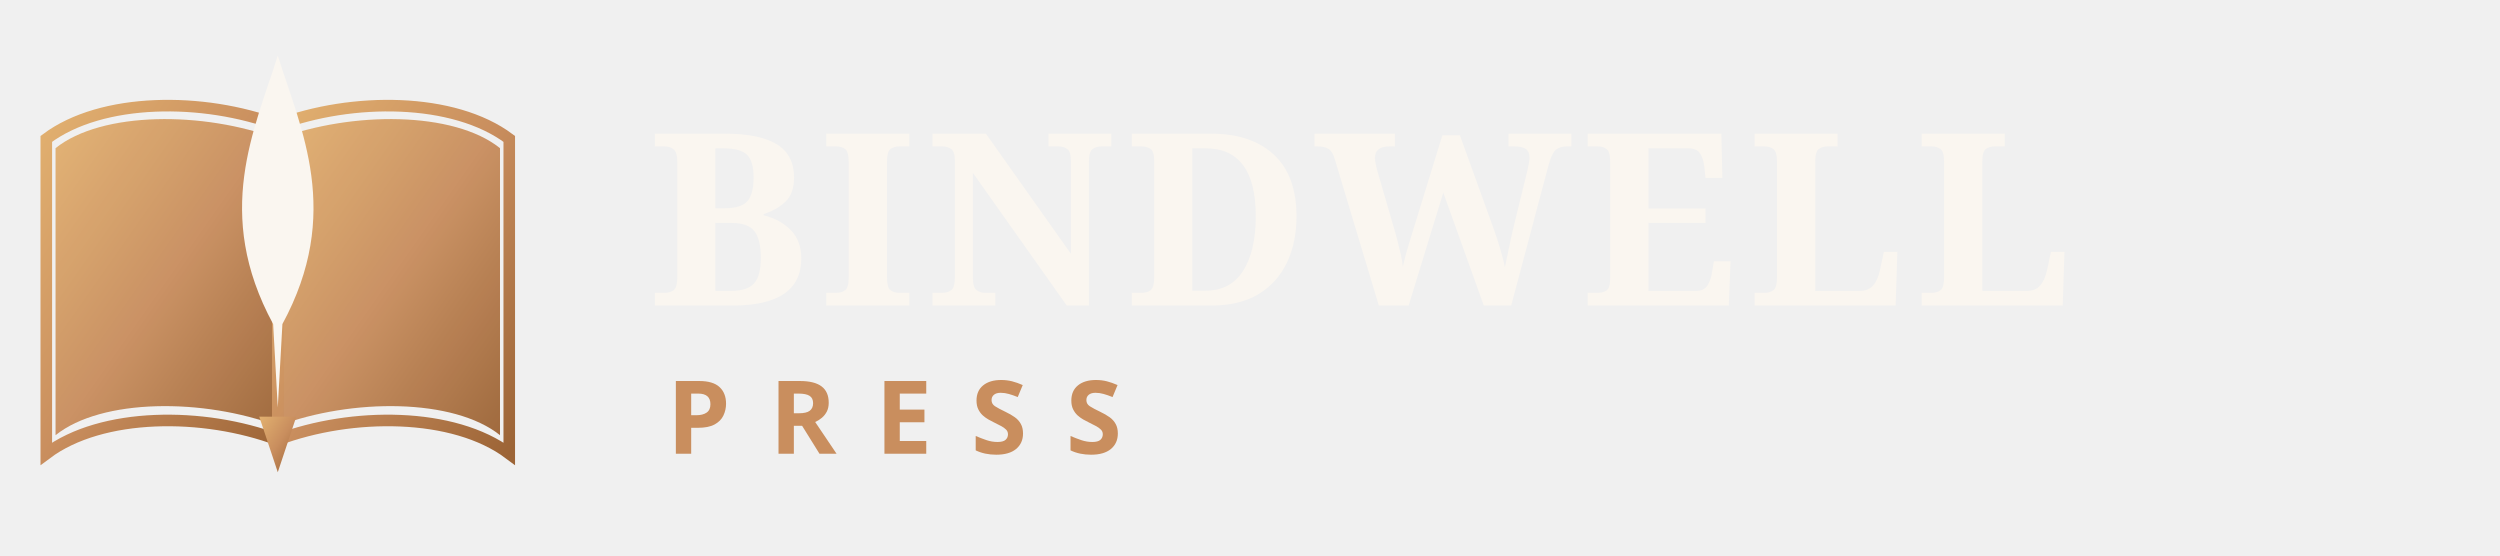
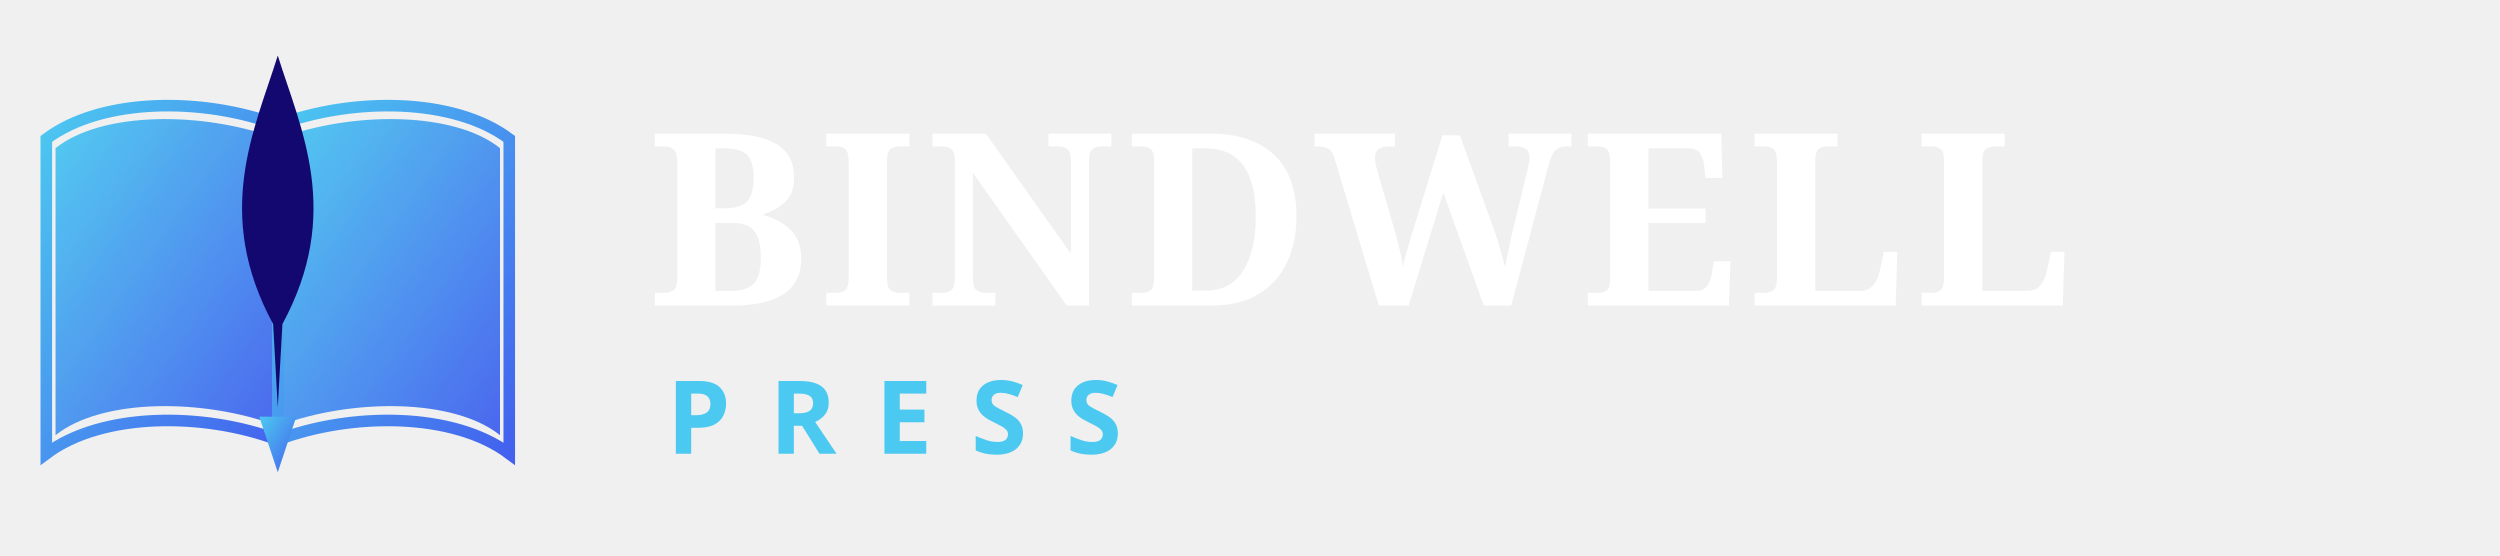
<svg xmlns="http://www.w3.org/2000/svg" viewBox="0 0 540 120" width="540" height="120">
  <defs>
-     <linearGradient id="goldGrad" x1="0%" y1="0%" x2="100%" y2="100%">
-       <stop offset="0%" stop-color="#E2B170" />
-       <stop offset="50%" stop-color="#C98E5E" />
-       <stop offset="100%" stop-color="#9C6436" />
+     <linearGradient id="blueGradWhite" x1="0%" y1="0%" x2="100%" y2="100%">
+       <stop offset="0%" stop-color="#4CC9F0" />
+       <stop offset="50%" stop-color="#4895EF" />
+       <stop offset="100%" stop-color="#4361EE" />
    </linearGradient>
  </defs>
  <g transform="translate(10, 10)">
-     <path d="M 50 82 C 34 76, 12 76, 2 84 L 2 22 C 12 14, 34 14, 50 20 Z" fill="url(#goldGrad)" opacity="0.95" />
-     <path d="M 50 85 C 34 79, 12 79, 0 88 L 0 20 C 12 11, 34 11, 50 17 Z" fill="none" stroke="url(#goldGrad)" stroke-width="2.5" />
-     <path d="M 50 82 C 66 76, 88 76, 98 84 L 98 22 C 88 14, 66 14, 50 20 Z" fill="url(#goldGrad)" opacity="0.95" />
-     <path d="M 50 85 C 66 79, 88 79, 100 88 L 100 20 C 88 11, 66 11, 50 17 Z" fill="none" stroke="url(#goldGrad)" stroke-width="2.5" />
-     <path d="M 50 2 C 55 18, 64 36, 51 60 L 50 78 L 49 60 C 36 36, 45 18, 50 2 Z" fill="#FAF6F0" />
-     <path d="M 50 12 L 50 56" stroke="url(#goldGrad)" stroke-width="2" />
-     <polygon points="46,80 54,80 50,92" fill="url(#goldGrad)" />
+     <path d="M 50 82 C 34 76, 12 76, 2 84 L 2 22 C 12 14, 34 14, 50 20 Z" fill="url(#blueGradWhite)" opacity="0.95" />
+     <path d="M 50 85 C 34 79, 12 79, 0 88 L 0 20 C 12 11, 34 11, 50 17 Z" fill="none" stroke="url(#blueGradWhite)" stroke-width="2.5" />
+     <path d="M 50 82 C 66 76, 88 76, 98 84 L 98 22 C 88 14, 66 14, 50 20 Z" fill="url(#blueGradWhite)" opacity="0.95" />
+     <path d="M 50 85 C 66 79, 88 79, 100 88 L 100 20 C 88 11, 66 11, 50 17 Z" fill="none" stroke="url(#blueGradWhite)" stroke-width="2.5" />
+     <path d="M 50 2 C 55 18, 64 36, 51 60 L 50 78 L 49 60 C 36 36, 45 18, 50 2 Z" fill="#12086F" />
+     <path d="M 50 12 L 50 56" stroke="url(#blueGradWhite)" stroke-width="2" />
+     <polygon points="46,80 54,80 50,92" fill="url(#blueGradWhite)" />
  </g>
-   <text x="140" y="66" font-family="'Fraunces', 'Cinzel', 'Playfair Display', Georgia, serif" font-size="52" font-weight="900" fill="#FAF6F0" letter-spacing="0.04em">BINDWELL</text>
-   <text x="144" y="98" font-family="'Plus Jakarta Sans', sans-serif" font-size="22" font-weight="800" fill="#C98E5E" letter-spacing="0.38em">PRESS</text>
+   <text x="140" y="66" font-family="'Fraunces', 'Cinzel', 'Playfair Display', Georgia, serif" font-size="52" font-weight="900" fill="#FFFFFF" letter-spacing="0.04em">BINDWELL</text>
+   <text x="144" y="98" font-family="'Plus Jakarta Sans', sans-serif" font-size="22" font-weight="800" fill="#4CC9F0" letter-spacing="0.38em">PRESS</text>
</svg>
